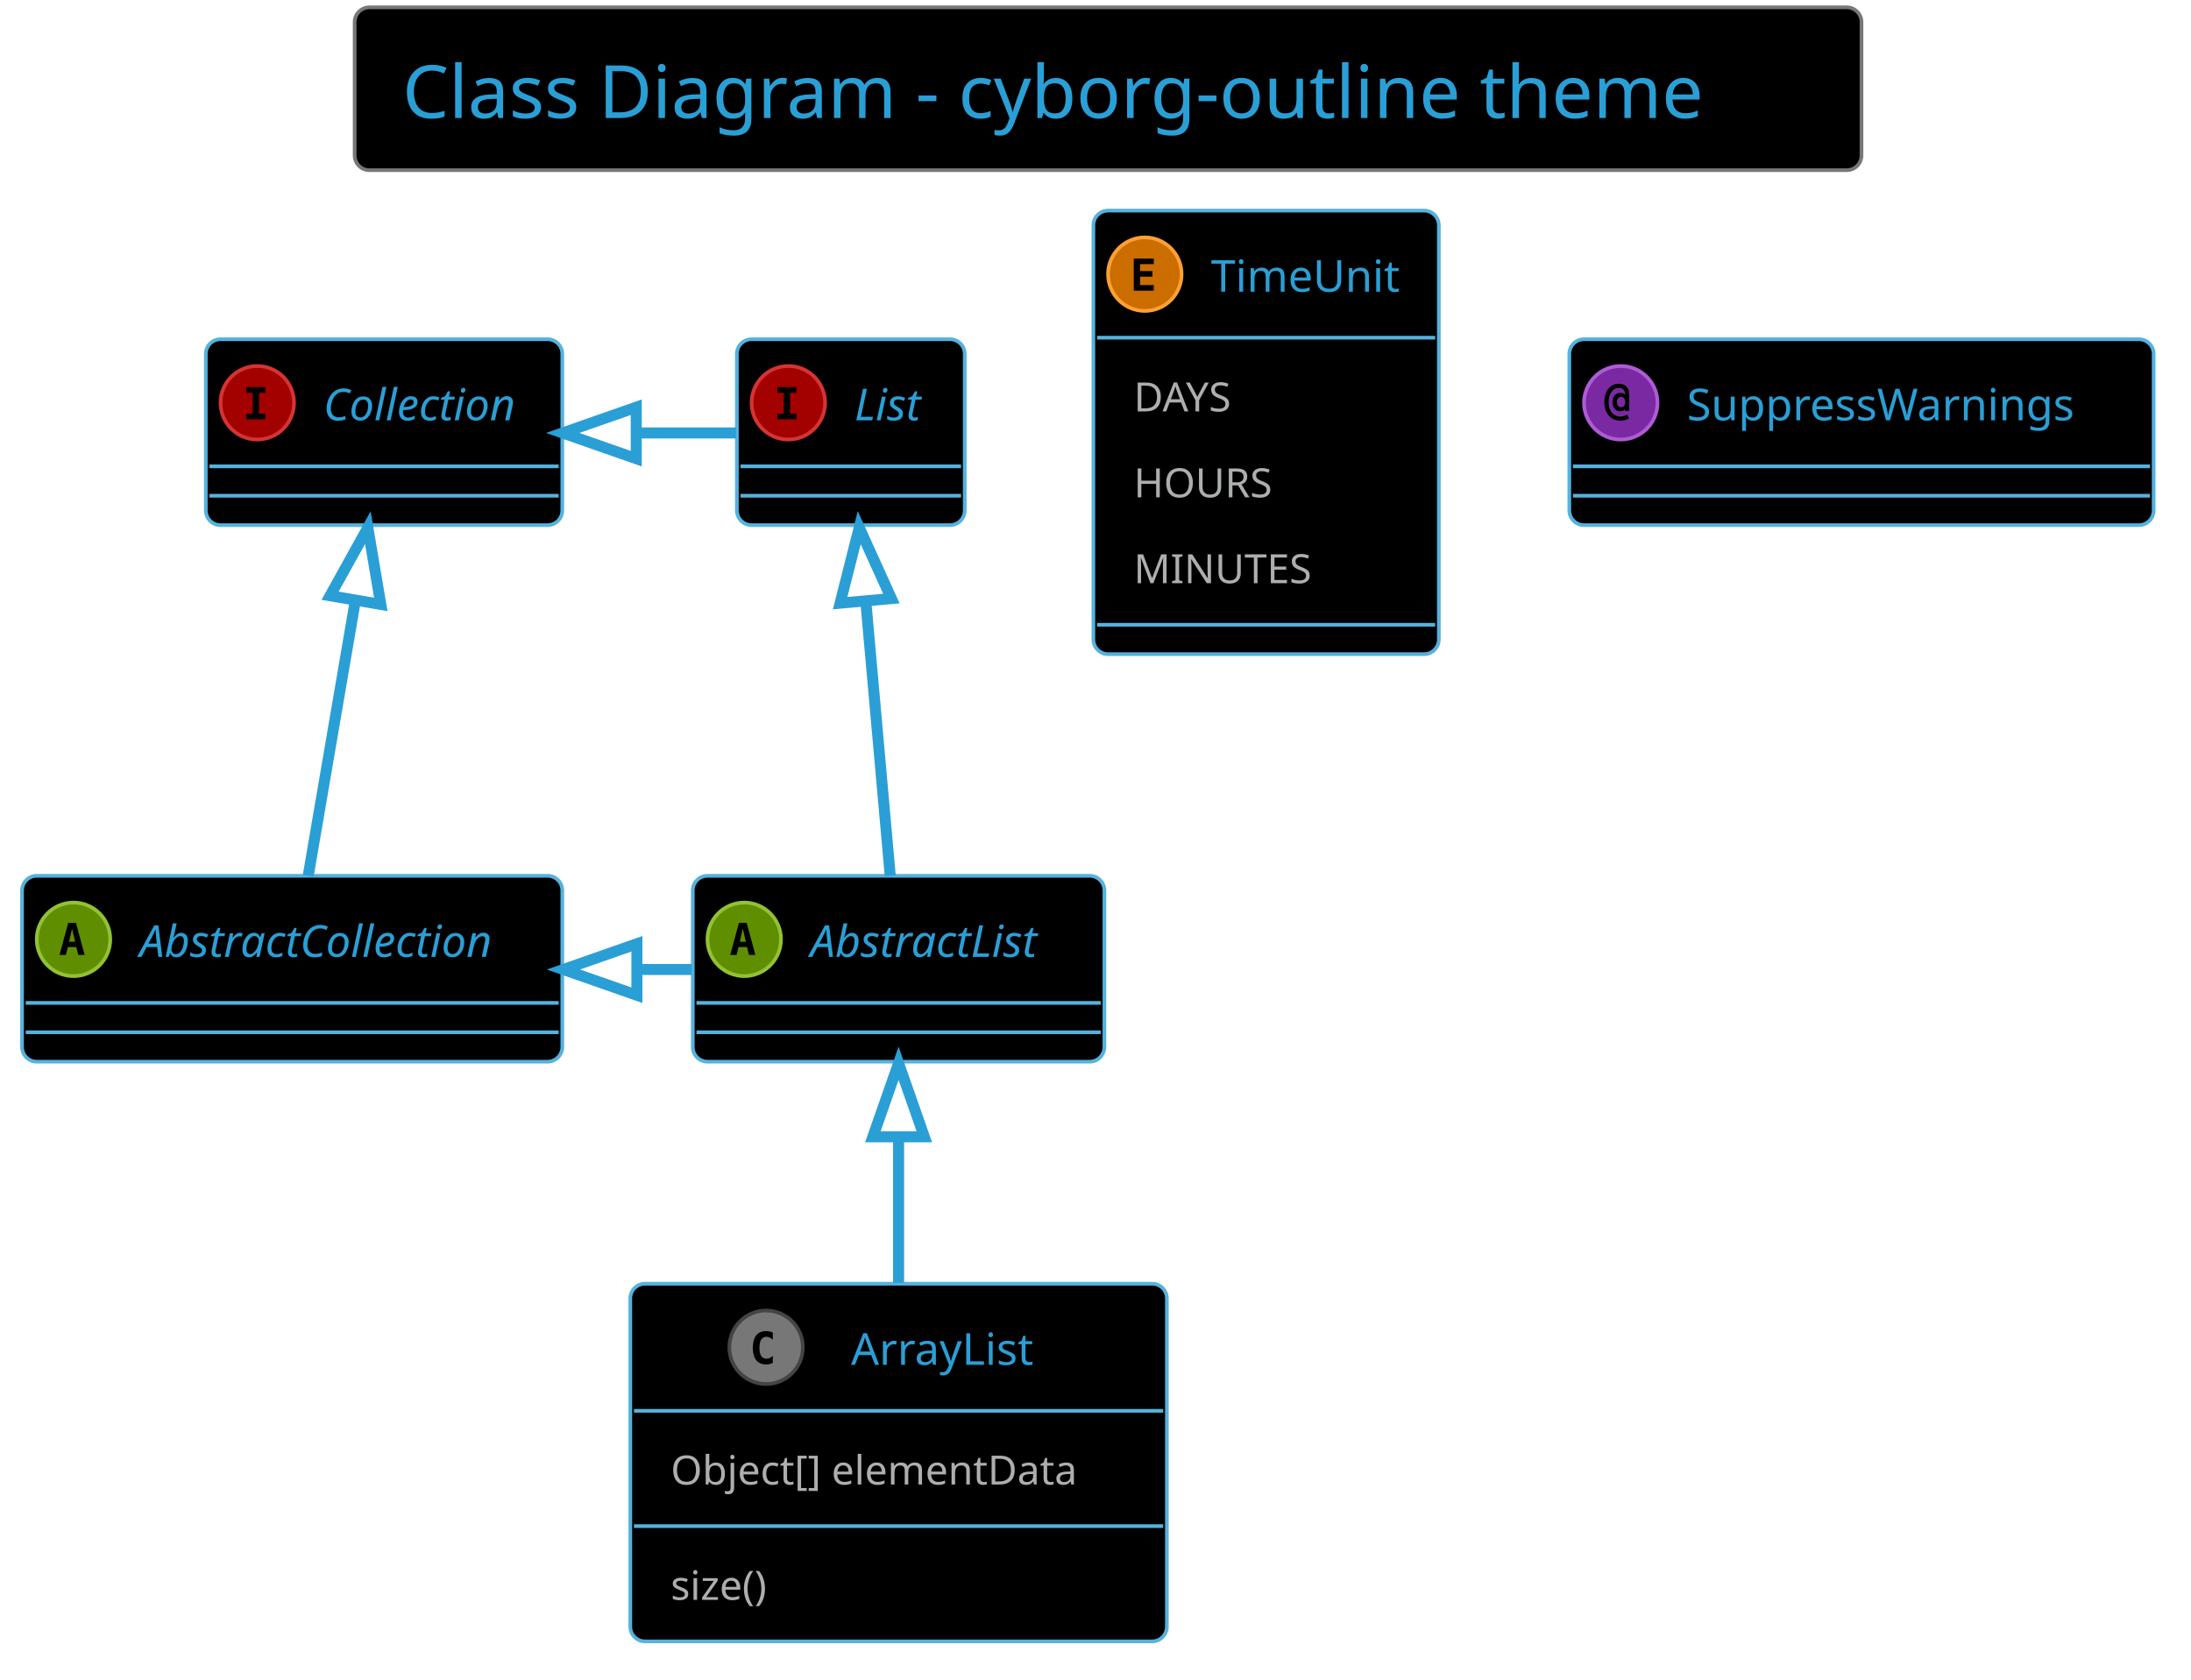
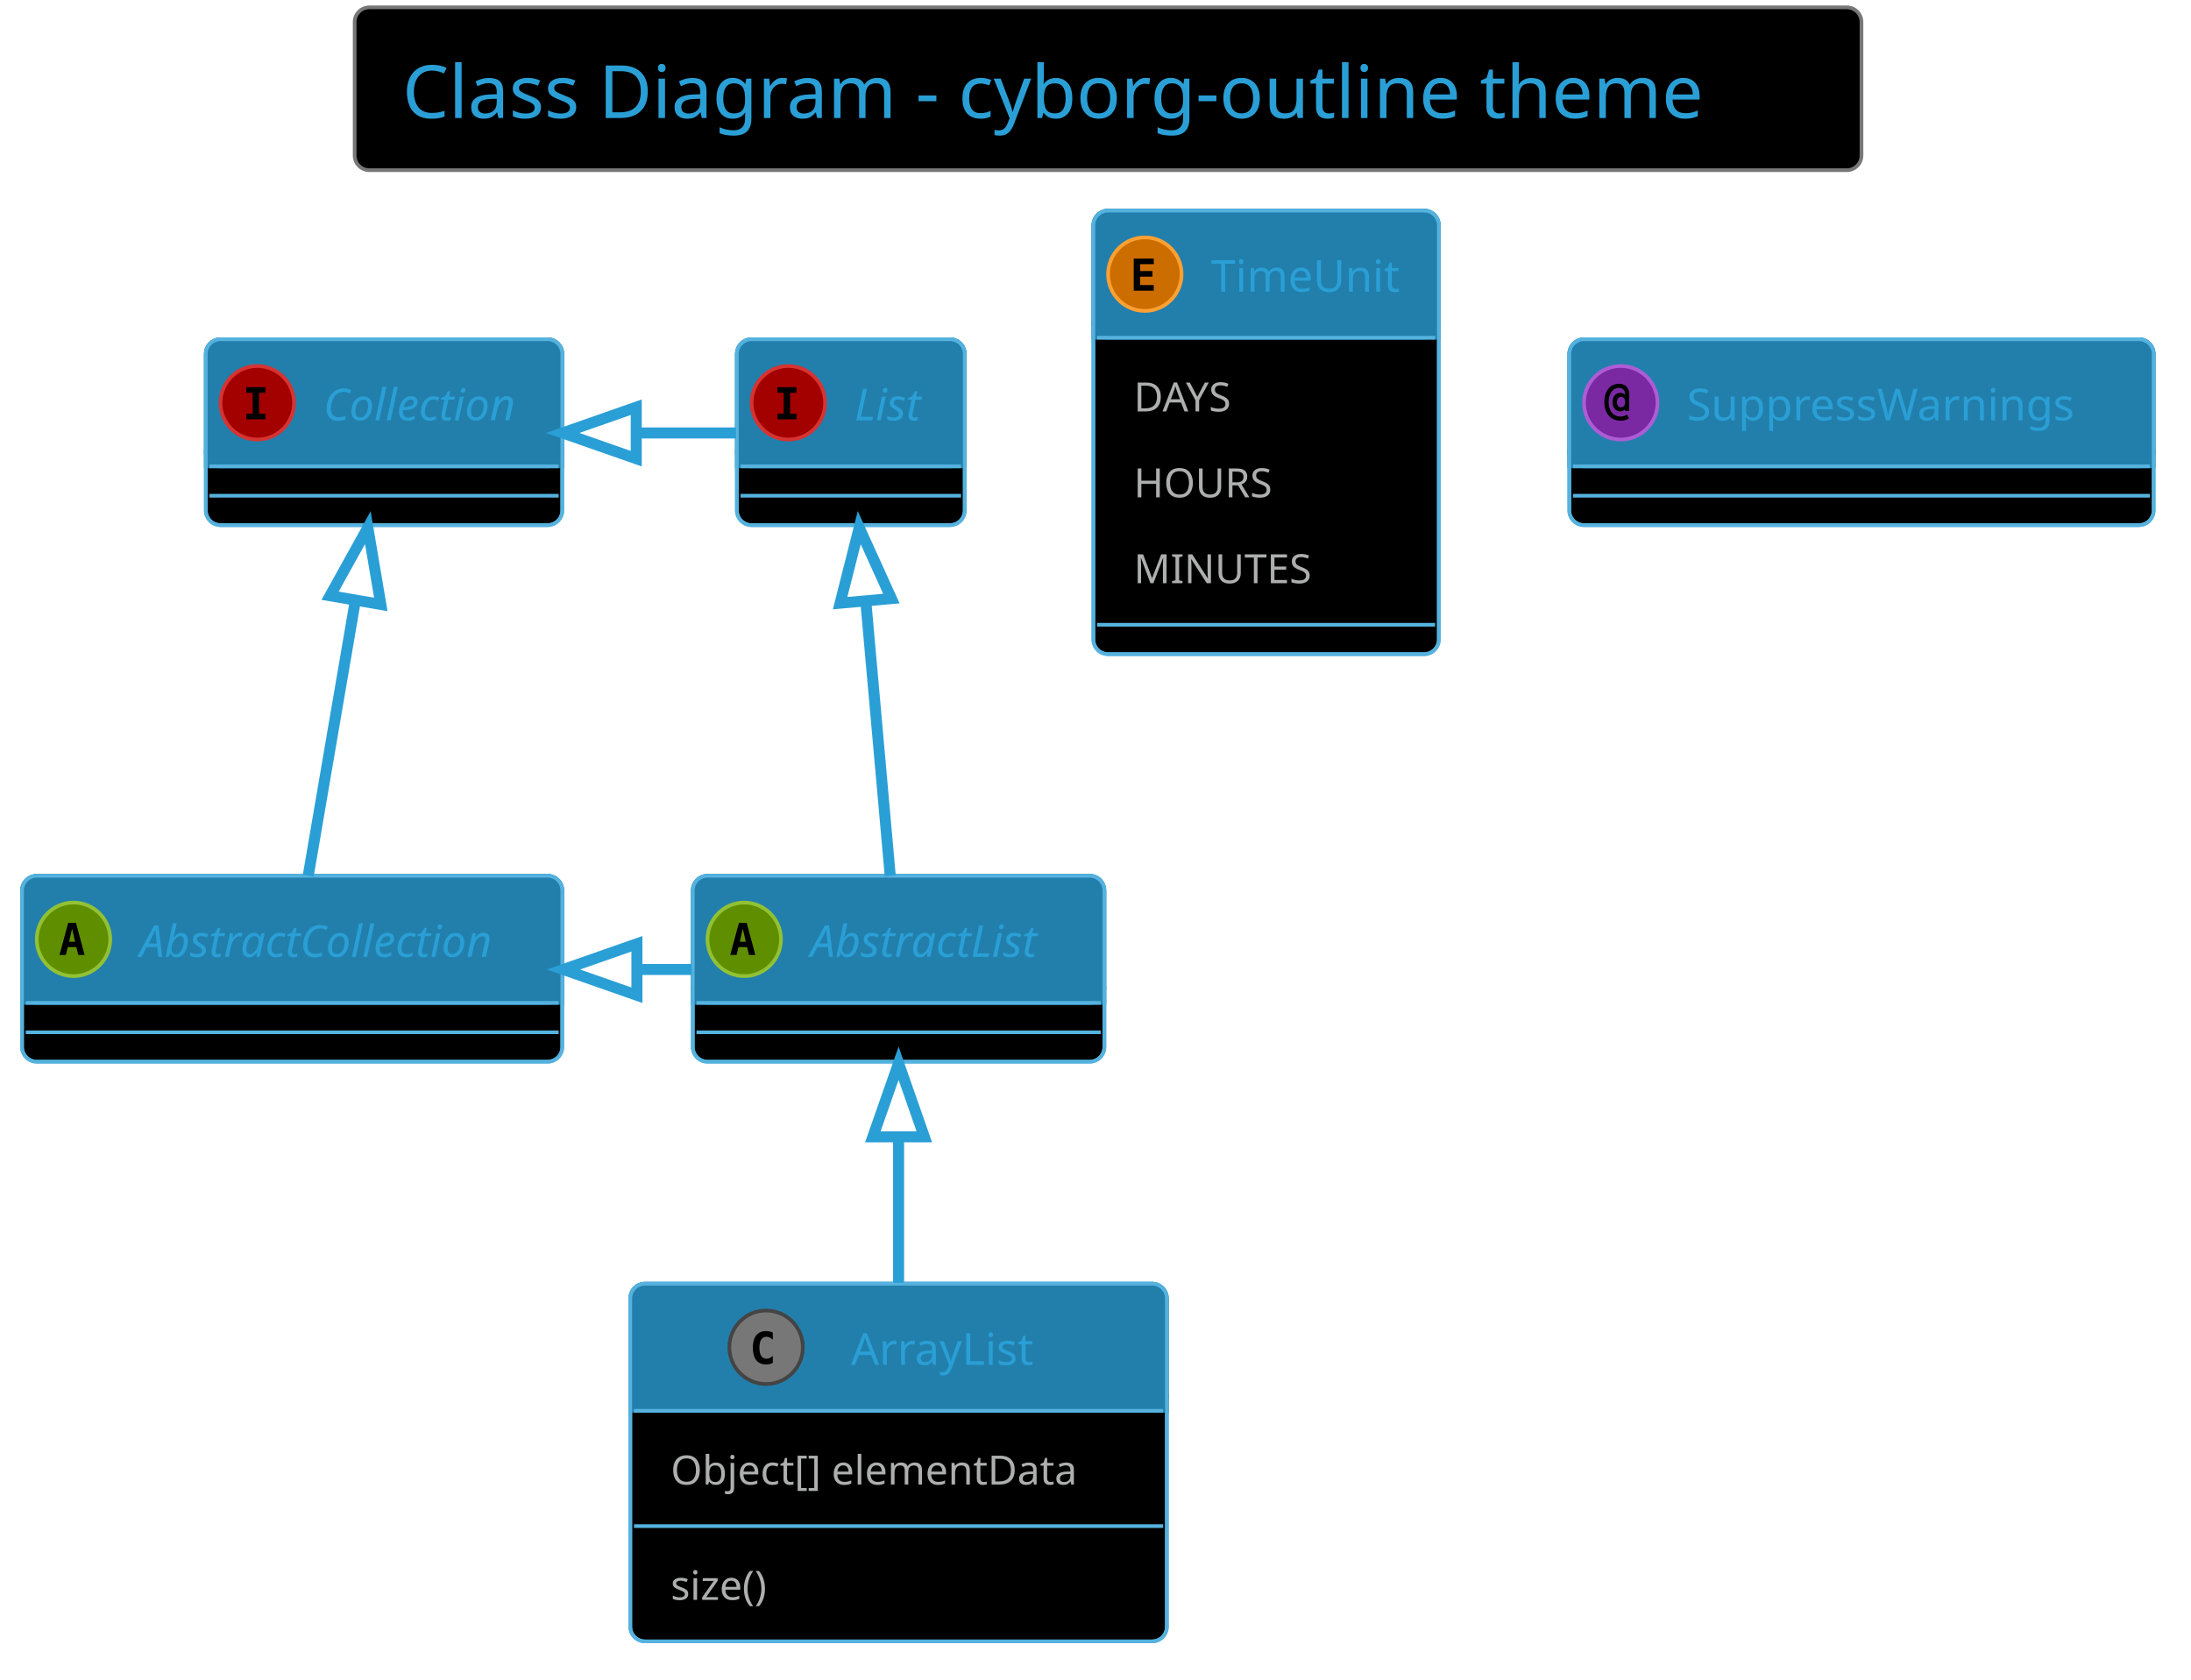
<svg xmlns="http://www.w3.org/2000/svg" contentScriptType="application/ecmascript" contentStyleType="text/css" height="476.042px" preserveAspectRatio="none" style="width:621px;height:476px;background:#000000;" version="1.1" viewBox="0 0 621 476" width="621.875px" zoomAndPan="magnify">
  <defs />
  <g>
    <rect fill="#000000" height="46.153" rx="4.167" ry="4.167" style="stroke: #777777; stroke-width: 1.042;" width="427.083" x="100.521" y="2.083" />
    <text fill="#2A9FD6" font-family="Verdana" font-size="20.833" lengthAdjust="spacingAndGlyphs" textLength="400" x="114.062" y="33.445">Class Diagram - cyborg-outline theme</text>
    <rect fill="#000000" height="52.692" id="AbstractList" rx="4.167" ry="4.167" style="stroke: #55B2DE; stroke-width: 1.042;" width="116.667" x="196.354" y="248.236" />
+     <rect fill="#227FAB" height="36.025" rx="4.167" ry="4.167" style="stroke: #227FAB; stroke-width: 1.042;" width="116.667" x="196.354" y="248.236" />
+     <rect fill="#227FAB" height="4.167" style="stroke: #227FAB; stroke-width: 1.042;" width="116.667" x="196.354" y="280.094" />
+     <rect fill="none" height="52.692" id="AbstractList" rx="4.167" ry="4.167" style="stroke: #55B2DE; stroke-width: 1.042;" width="116.667" x="196.354" y="248.236" />
    <ellipse cx="210.938" cy="266.249" fill="#5F8F00" rx="10.417" ry="10.417" style="stroke: #92C233; stroke-width: 1.042;" />
    <path d="M210.531,263.205 L209.684,266.932 L211.393,266.932 L210.531,263.205 Z M209.44,261.561 L211.637,261.561 L214.095,270.676 L212.288,270.676 L211.735,268.43 L209.326,268.43 L208.773,270.676 L206.966,270.676 L209.44,261.561 Z " />
    <text fill="#2A9FD6" font-family="Verdana" font-size="12.5" font-style="italic" lengthAdjust="spacingAndGlyphs" textLength="75" x="229.688" y="271.22">AbstractList</text>
    <line style="stroke: #55B2DE; stroke-width: 1.042;" x1="197.396" x2="311.979" y1="284.261" y2="284.261" />
    <line style="stroke: #55B2DE; stroke-width: 1.042;" x1="197.396" x2="311.979" y1="292.594" y2="292.594" />
    <rect fill="#000000" height="52.692" id="AbstractCollection" rx="4.167" ry="4.167" style="stroke: #55B2DE; stroke-width: 1.042;" width="153.125" x="6.25" y="248.236" />
+     <rect fill="#227FAB" height="36.025" rx="4.167" ry="4.167" style="stroke: #227FAB; stroke-width: 1.042;" width="153.125" x="6.25" y="248.236" />
+     <rect fill="#227FAB" height="4.167" style="stroke: #227FAB; stroke-width: 1.042;" width="153.125" x="6.25" y="280.094" />
+     <rect fill="none" height="52.692" id="AbstractCollection" rx="4.167" ry="4.167" style="stroke: #55B2DE; stroke-width: 1.042;" width="153.125" x="6.25" y="248.236" />
    <ellipse cx="20.833" cy="266.249" fill="#5F8F00" rx="10.417" ry="10.417" style="stroke: #92C233; stroke-width: 1.042;" />
    <path d="M20.426,263.205 L19.58,266.932 L21.289,266.932 L20.426,263.205 Z M19.336,261.561 L21.533,261.561 L23.991,270.676 L22.184,270.676 L21.631,268.43 L19.222,268.43 L18.669,270.676 L16.862,270.676 L19.336,261.561 Z " />
    <text fill="#2A9FD6" font-family="Verdana" font-size="12.5" font-style="italic" lengthAdjust="spacingAndGlyphs" textLength="111.458" x="39.583" y="271.22">AbstractCollection</text>
    <line style="stroke: #55B2DE; stroke-width: 1.042;" x1="7.292" x2="158.333" y1="284.261" y2="284.261" />
    <line style="stroke: #55B2DE; stroke-width: 1.042;" x1="7.292" x2="158.333" y1="292.594" y2="292.594" />
    <rect fill="#000000" height="52.692" id="List" rx="4.167" ry="4.167" style="stroke: #55B2DE; stroke-width: 1.042;" width="64.583" x="208.854" y="96.153" />
+     <rect fill="#227FAB" height="36.025" rx="4.167" ry="4.167" style="stroke: #227FAB; stroke-width: 1.042;" width="64.583" x="208.854" y="96.153" />
+     <rect fill="#227FAB" height="4.167" style="stroke: #227FAB; stroke-width: 1.042;" width="64.583" x="208.854" y="128.011" />
+     <rect fill="none" height="52.692" id="List" rx="4.167" ry="4.167" style="stroke: #55B2DE; stroke-width: 1.042;" width="64.583" x="208.854" y="96.153" />
    <ellipse cx="223.438" cy="114.165" fill="#A30000" rx="10.417" ry="10.417" style="stroke: #D63333; stroke-width: 1.042;" />
    <path d="M220.329,111.333 L220.329,109.738 L225.749,109.738 L225.749,111.333 L223.942,111.333 L223.942,117.258 L225.749,117.258 L225.749,118.853 L220.329,118.853 L220.329,117.258 L222.135,117.258 L222.135,111.333 L220.329,111.333 Z " />
    <text fill="#2A9FD6" font-family="Verdana" font-size="12.5" font-style="italic" lengthAdjust="spacingAndGlyphs" textLength="22.917" x="242.188" y="119.137">List</text>
    <line style="stroke: #55B2DE; stroke-width: 1.042;" x1="209.896" x2="272.396" y1="132.178" y2="132.178" />
    <line style="stroke: #55B2DE; stroke-width: 1.042;" x1="209.896" x2="272.396" y1="140.511" y2="140.511" />
    <rect fill="#000000" height="52.692" id="Collection" rx="4.167" ry="4.167" style="stroke: #55B2DE; stroke-width: 1.042;" width="101.042" x="58.333" y="96.153" />
+     <rect fill="#227FAB" height="36.025" rx="4.167" ry="4.167" style="stroke: #227FAB; stroke-width: 1.042;" width="101.042" x="58.333" y="96.153" />
+     <rect fill="#227FAB" height="4.167" style="stroke: #227FAB; stroke-width: 1.042;" width="101.042" x="58.333" y="128.011" />
+     <rect fill="none" height="52.692" id="Collection" rx="4.167" ry="4.167" style="stroke: #55B2DE; stroke-width: 1.042;" width="101.042" x="58.333" y="96.153" />
    <ellipse cx="72.917" cy="114.165" fill="#A30000" rx="10.417" ry="10.417" style="stroke: #D63333; stroke-width: 1.042;" />
    <path d="M69.808,111.333 L69.808,109.738 L75.228,109.738 L75.228,111.333 L73.421,111.333 L73.421,117.258 L75.228,117.258 L75.228,118.853 L69.808,118.853 L69.808,117.258 L71.615,117.258 L71.615,111.333 L69.808,111.333 Z " />
    <text fill="#2A9FD6" font-family="Verdana" font-size="12.5" font-style="italic" lengthAdjust="spacingAndGlyphs" textLength="59.375" x="91.667" y="119.137">Collection</text>
    <line style="stroke: #55B2DE; stroke-width: 1.042;" x1="59.375" x2="158.333" y1="132.178" y2="132.178" />
    <line style="stroke: #55B2DE; stroke-width: 1.042;" x1="59.375" x2="158.333" y1="140.511" y2="140.511" />
    <rect fill="#000000" height="101.376" id="ArrayList" rx="4.167" ry="4.167" style="stroke: #55B2DE; stroke-width: 1.042;" width="152.083" x="178.646" y="363.861" />
+     <rect fill="#227FAB" height="36.025" rx="4.167" ry="4.167" style="stroke: #227FAB; stroke-width: 1.042;" width="152.083" x="178.646" y="363.861" />
+     <rect fill="#227FAB" height="4.167" style="stroke: #227FAB; stroke-width: 1.042;" width="152.083" x="178.646" y="395.719" />
+     <rect fill="none" height="101.376" id="ArrayList" rx="4.167" ry="4.167" style="stroke: #55B2DE; stroke-width: 1.042;" width="152.083" x="178.646" y="363.861" />
    <ellipse cx="217.135" cy="381.874" fill="#777777" rx="10.417" ry="10.417" style="stroke: #444444; stroke-width: 1.042;" />
    <path d="M219.04,386.301 Q218.617,386.512 218.144,386.626 Q217.673,386.74 217.168,386.74 Q215.312,386.74 214.336,385.536 Q213.376,384.315 213.376,382.02 Q213.376,379.709 214.336,378.504 Q215.312,377.284 217.168,377.284 Q217.673,377.284 218.144,377.398 Q218.633,377.495 219.04,377.723 L219.04,379.725 Q218.584,379.302 218.144,379.107 Q217.705,378.895 217.249,378.895 Q216.256,378.895 215.752,379.693 Q215.247,380.474 215.247,382.02 Q215.247,383.55 215.752,384.331 Q216.256,385.113 217.249,385.113 Q217.705,385.113 218.144,384.917 Q218.584,384.722 219.04,384.299 L219.04,386.301 Z " />
    <text fill="#2A9FD6" font-family="Verdana" font-size="12.5" lengthAdjust="spacingAndGlyphs" textLength="57.292" x="241.198" y="386.845">ArrayList</text>
    <line style="stroke: #55B2DE; stroke-width: 1.042;" x1="179.688" x2="329.688" y1="399.886" y2="399.886" />
    <text fill="#ADAFAE" font-family="Verdana" font-size="11.458" lengthAdjust="spacingAndGlyphs" textLength="129.167" x="190.104" y="420.781">Object[] elementData</text>
    <line style="stroke: #55B2DE; stroke-width: 1.042;" x1="179.688" x2="329.688" y1="432.562" y2="432.562" />
    <text fill="#ADAFAE" font-family="Verdana" font-size="11.458" lengthAdjust="spacingAndGlyphs" textLength="33.333" x="190.104" y="453.457">size()</text>
    <rect fill="#000000" height="125.719" id="TimeUnit" rx="4.167" ry="4.167" style="stroke: #55B2DE; stroke-width: 1.042;" width="97.917" x="309.896" y="59.694" />
+     <rect fill="#227FAB" height="36.025" rx="4.167" ry="4.167" style="stroke: #227FAB; stroke-width: 1.042;" width="97.917" x="309.896" y="59.694" />
+     <rect fill="#227FAB" height="4.167" style="stroke: #227FAB; stroke-width: 1.042;" width="97.917" x="309.896" y="91.553" />
+     <rect fill="none" height="125.719" id="TimeUnit" rx="4.167" ry="4.167" style="stroke: #55B2DE; stroke-width: 1.042;" width="97.917" x="309.896" y="59.694" />
    <ellipse cx="324.479" cy="77.707" fill="#CC6D00" rx="10.417" ry="10.417" style="stroke: #FFA033; stroke-width: 1.042;" />
    <path d="M327.018,82.394 L321.338,82.394 L321.338,73.28 L327.018,73.28 L327.018,74.875 L323.144,74.875 L323.144,76.828 L326.644,76.828 L326.644,78.423 L323.144,78.423 L323.144,80.799 L327.018,80.799 L327.018,82.394 Z " />
    <text fill="#2A9FD6" font-family="Verdana" font-size="12.5" lengthAdjust="spacingAndGlyphs" textLength="56.25" x="343.229" y="82.678">TimeUnit</text>
    <line style="stroke: #55B2DE; stroke-width: 1.042;" x1="310.938" x2="406.771" y1="95.719" y2="95.719" />
    <text fill="#ADAFAE" font-family="Verdana" font-size="11.458" lengthAdjust="spacingAndGlyphs" textLength="33.333" x="321.354" y="116.614">DAYS</text>
    <text fill="#ADAFAE" font-family="Verdana" font-size="11.458" lengthAdjust="spacingAndGlyphs" textLength="42.708" x="321.354" y="140.957">HOURS</text>
    <text fill="#ADAFAE" font-family="Verdana" font-size="11.458" lengthAdjust="spacingAndGlyphs" textLength="54.167" x="321.354" y="165.299">MINUTES</text>
    <line style="stroke: #55B2DE; stroke-width: 1.042;" x1="310.938" x2="406.771" y1="177.08" y2="177.08" />
    <rect fill="#000000" height="52.692" id="SuppressWarnings" rx="4.167" ry="4.167" style="stroke: #55B2DE; stroke-width: 1.042;" width="165.625" x="444.792" y="96.153" />
+     <rect fill="#227FAB" height="36.025" rx="4.167" ry="4.167" style="stroke: #227FAB; stroke-width: 1.042;" width="165.625" x="444.792" y="96.153" />
+     <rect fill="#227FAB" height="4.167" style="stroke: #227FAB; stroke-width: 1.042;" width="165.625" x="444.792" y="128.011" />
+     <rect fill="none" height="52.692" id="SuppressWarnings" rx="4.167" ry="4.167" style="stroke: #55B2DE; stroke-width: 1.042;" width="165.625" x="444.792" y="96.153" />
    <ellipse cx="459.375" cy="114.165" fill="#7A29A3" rx="10.417" ry="10.417" style="stroke: #AD5CD6; stroke-width: 1.042;" />
    <path d="M460.628,113.97 Q460.628,113.27 460.319,112.879 Q460.01,112.489 459.456,112.489 Q458.919,112.489 458.61,112.879 Q458.301,113.27 458.301,113.97 Q458.301,114.653 458.61,115.044 Q458.919,115.435 459.456,115.435 Q460.01,115.435 460.319,115.044 Q460.628,114.653 460.628,113.97 Z M461.768,116.46 L460.563,116.46 L460.563,115.972 Q460.335,116.281 460.01,116.444 Q459.7,116.59 459.261,116.59 Q458.268,116.59 457.65,115.874 Q457.031,115.142 457.031,113.97 Q457.031,112.782 457.634,112.066 Q458.252,111.35 459.261,111.35 Q459.7,111.35 460.026,111.496 Q460.352,111.642 460.563,111.935 L460.563,111.691 Q460.563,110.861 460.107,110.406 Q459.652,109.95 458.822,109.95 Q457.552,109.95 456.738,111.073 Q455.941,112.18 455.941,113.97 Q455.941,115.842 456.868,116.965 Q457.796,118.072 459.342,118.072 Q459.831,118.072 460.286,117.925 Q460.742,117.778 461.165,117.486 L461.719,118.56 Q461.231,118.902 460.644,119.064 Q460.059,119.243 459.408,119.243 Q457.259,119.243 455.99,117.811 Q454.72,116.395 454.72,113.97 Q454.72,111.61 455.859,110.194 Q457.015,108.778 458.887,108.778 Q460.221,108.778 460.986,109.575 Q461.768,110.373 461.768,111.773 L461.768,116.46 Z " />
    <text fill="#2A9FD6" font-family="Verdana" font-size="12.5" lengthAdjust="spacingAndGlyphs" textLength="123.958" x="478.125" y="119.137">SuppressWarnings</text>
    <line style="stroke: #55B2DE; stroke-width: 1.042;" x1="445.833" x2="609.375" y1="132.178" y2="132.178" />
    <line style="stroke: #55B2DE; stroke-width: 1.042;" x1="445.833" x2="609.375" y1="140.511" y2="140.511" />
    <path d="M245.397,170.458 C247.682,196.123 250.414,226.804 252.322,248.227 " fill="none" id="List&lt;-AbstractList" style="stroke: #2A9FD6; stroke-width: 3.125;" />
    <polygon fill="none" points="238.12,170.952,243.536,149.555,252.646,169.659,238.12,170.952" style="stroke: #2A9FD6; stroke-width: 3.125;" />
    <path d="M100.679,170.458 C96.284,196.123 91.031,226.804 87.362,248.227 " fill="none" id="Collection&lt;-AbstractCollection" style="stroke: #2A9FD6; stroke-width: 3.125;" />
    <polygon fill="none" points="93.555,168.858,104.258,149.555,107.929,171.32,93.555,168.858" style="stroke: #2A9FD6; stroke-width: 3.125;" />
    <path d="M180.602,122.715 C189.939,122.715 199.277,122.715 208.614,122.715 " fill="none" id="Collection&lt;-List" style="stroke: #2A9FD6; stroke-width: 3.125;" />
    <polygon fill="none" points="180.33,130.007,159.497,122.715,180.33,115.424,180.33,130.007" style="stroke: #2A9FD6; stroke-width: 3.125;" />
    <path d="M180.711,274.799 C185.826,274.799 190.94,274.799 196.054,274.799 " fill="none" id="AbstractCollection&lt;-AbstractList" style="stroke: #2A9FD6; stroke-width: 3.125;" />
    <polygon fill="none" points="180.52,282.09,159.686,274.799,180.52,267.507,180.52,282.09" style="stroke: #2A9FD6; stroke-width: 3.125;" />
    <path d="M254.688,322.249 C254.688,335.564 254.688,350.092 254.688,363.593 " fill="none" id="AbstractList&lt;-ArrayList" style="stroke: #2A9FD6; stroke-width: 3.125;" />
    <polygon fill="none" points="247.396,322.215,254.688,301.382,261.979,322.215,247.396,322.215" style="stroke: #2A9FD6; stroke-width: 3.125;" />
  </g>
</svg>
